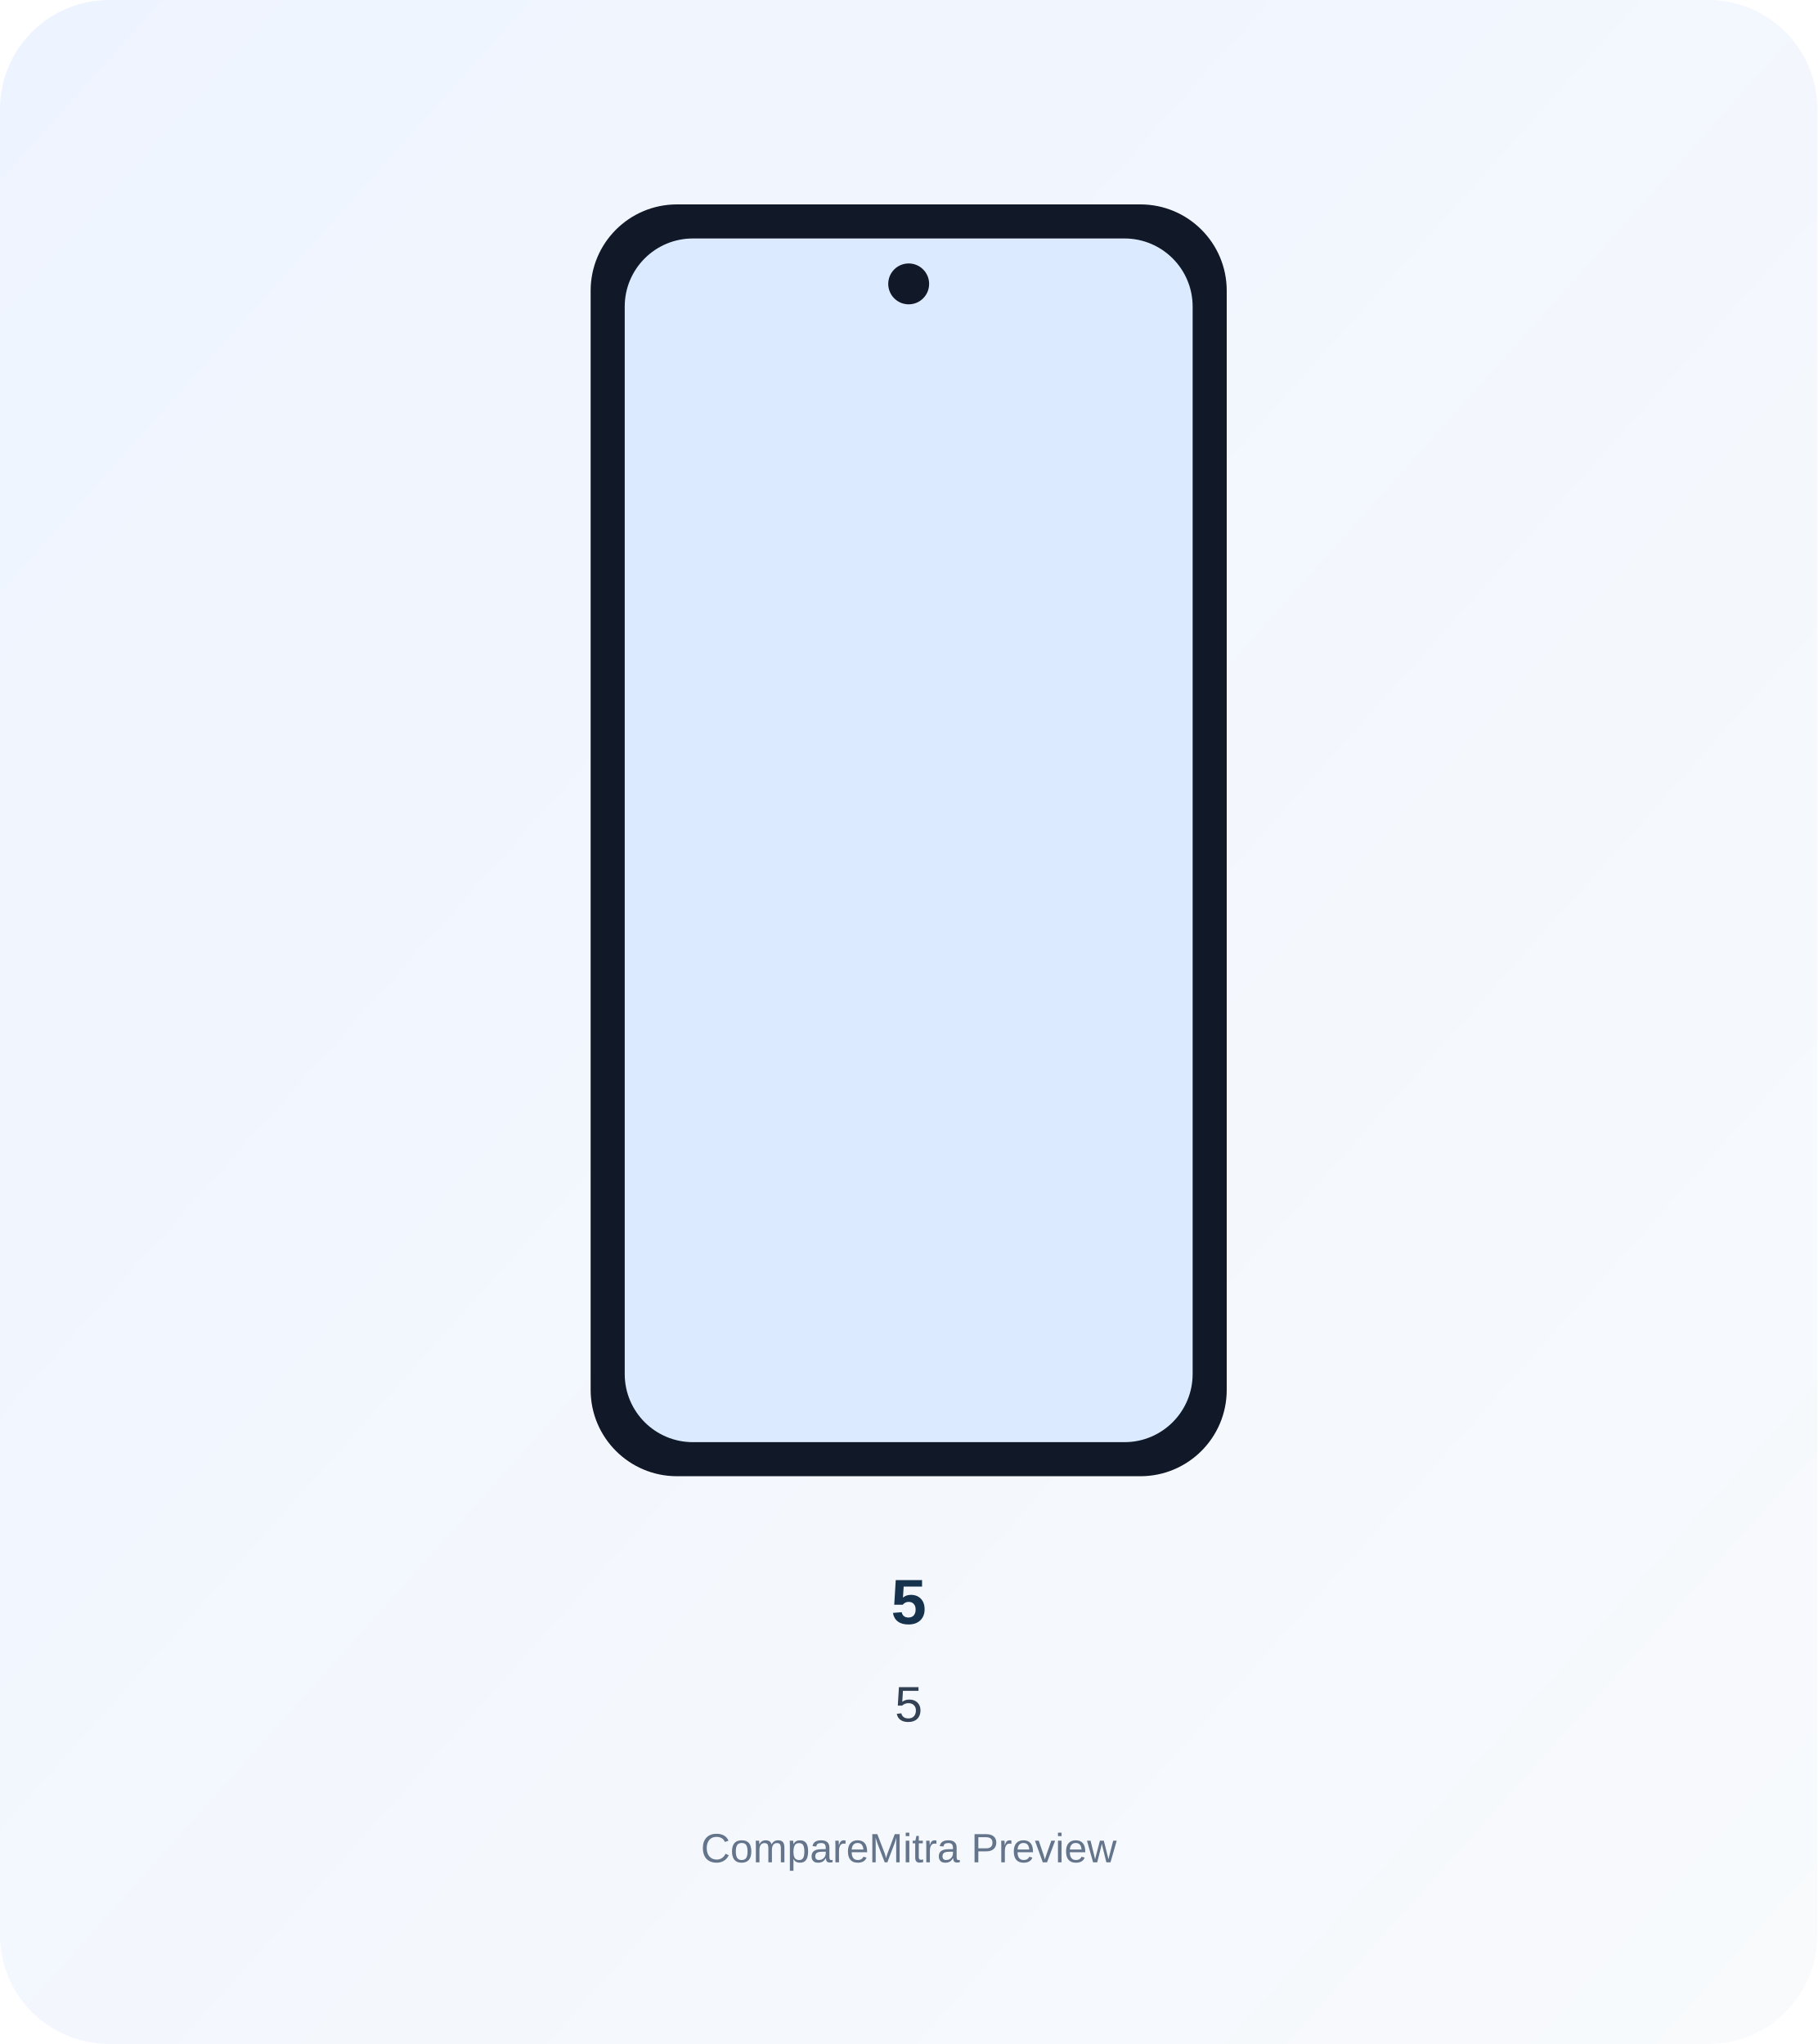
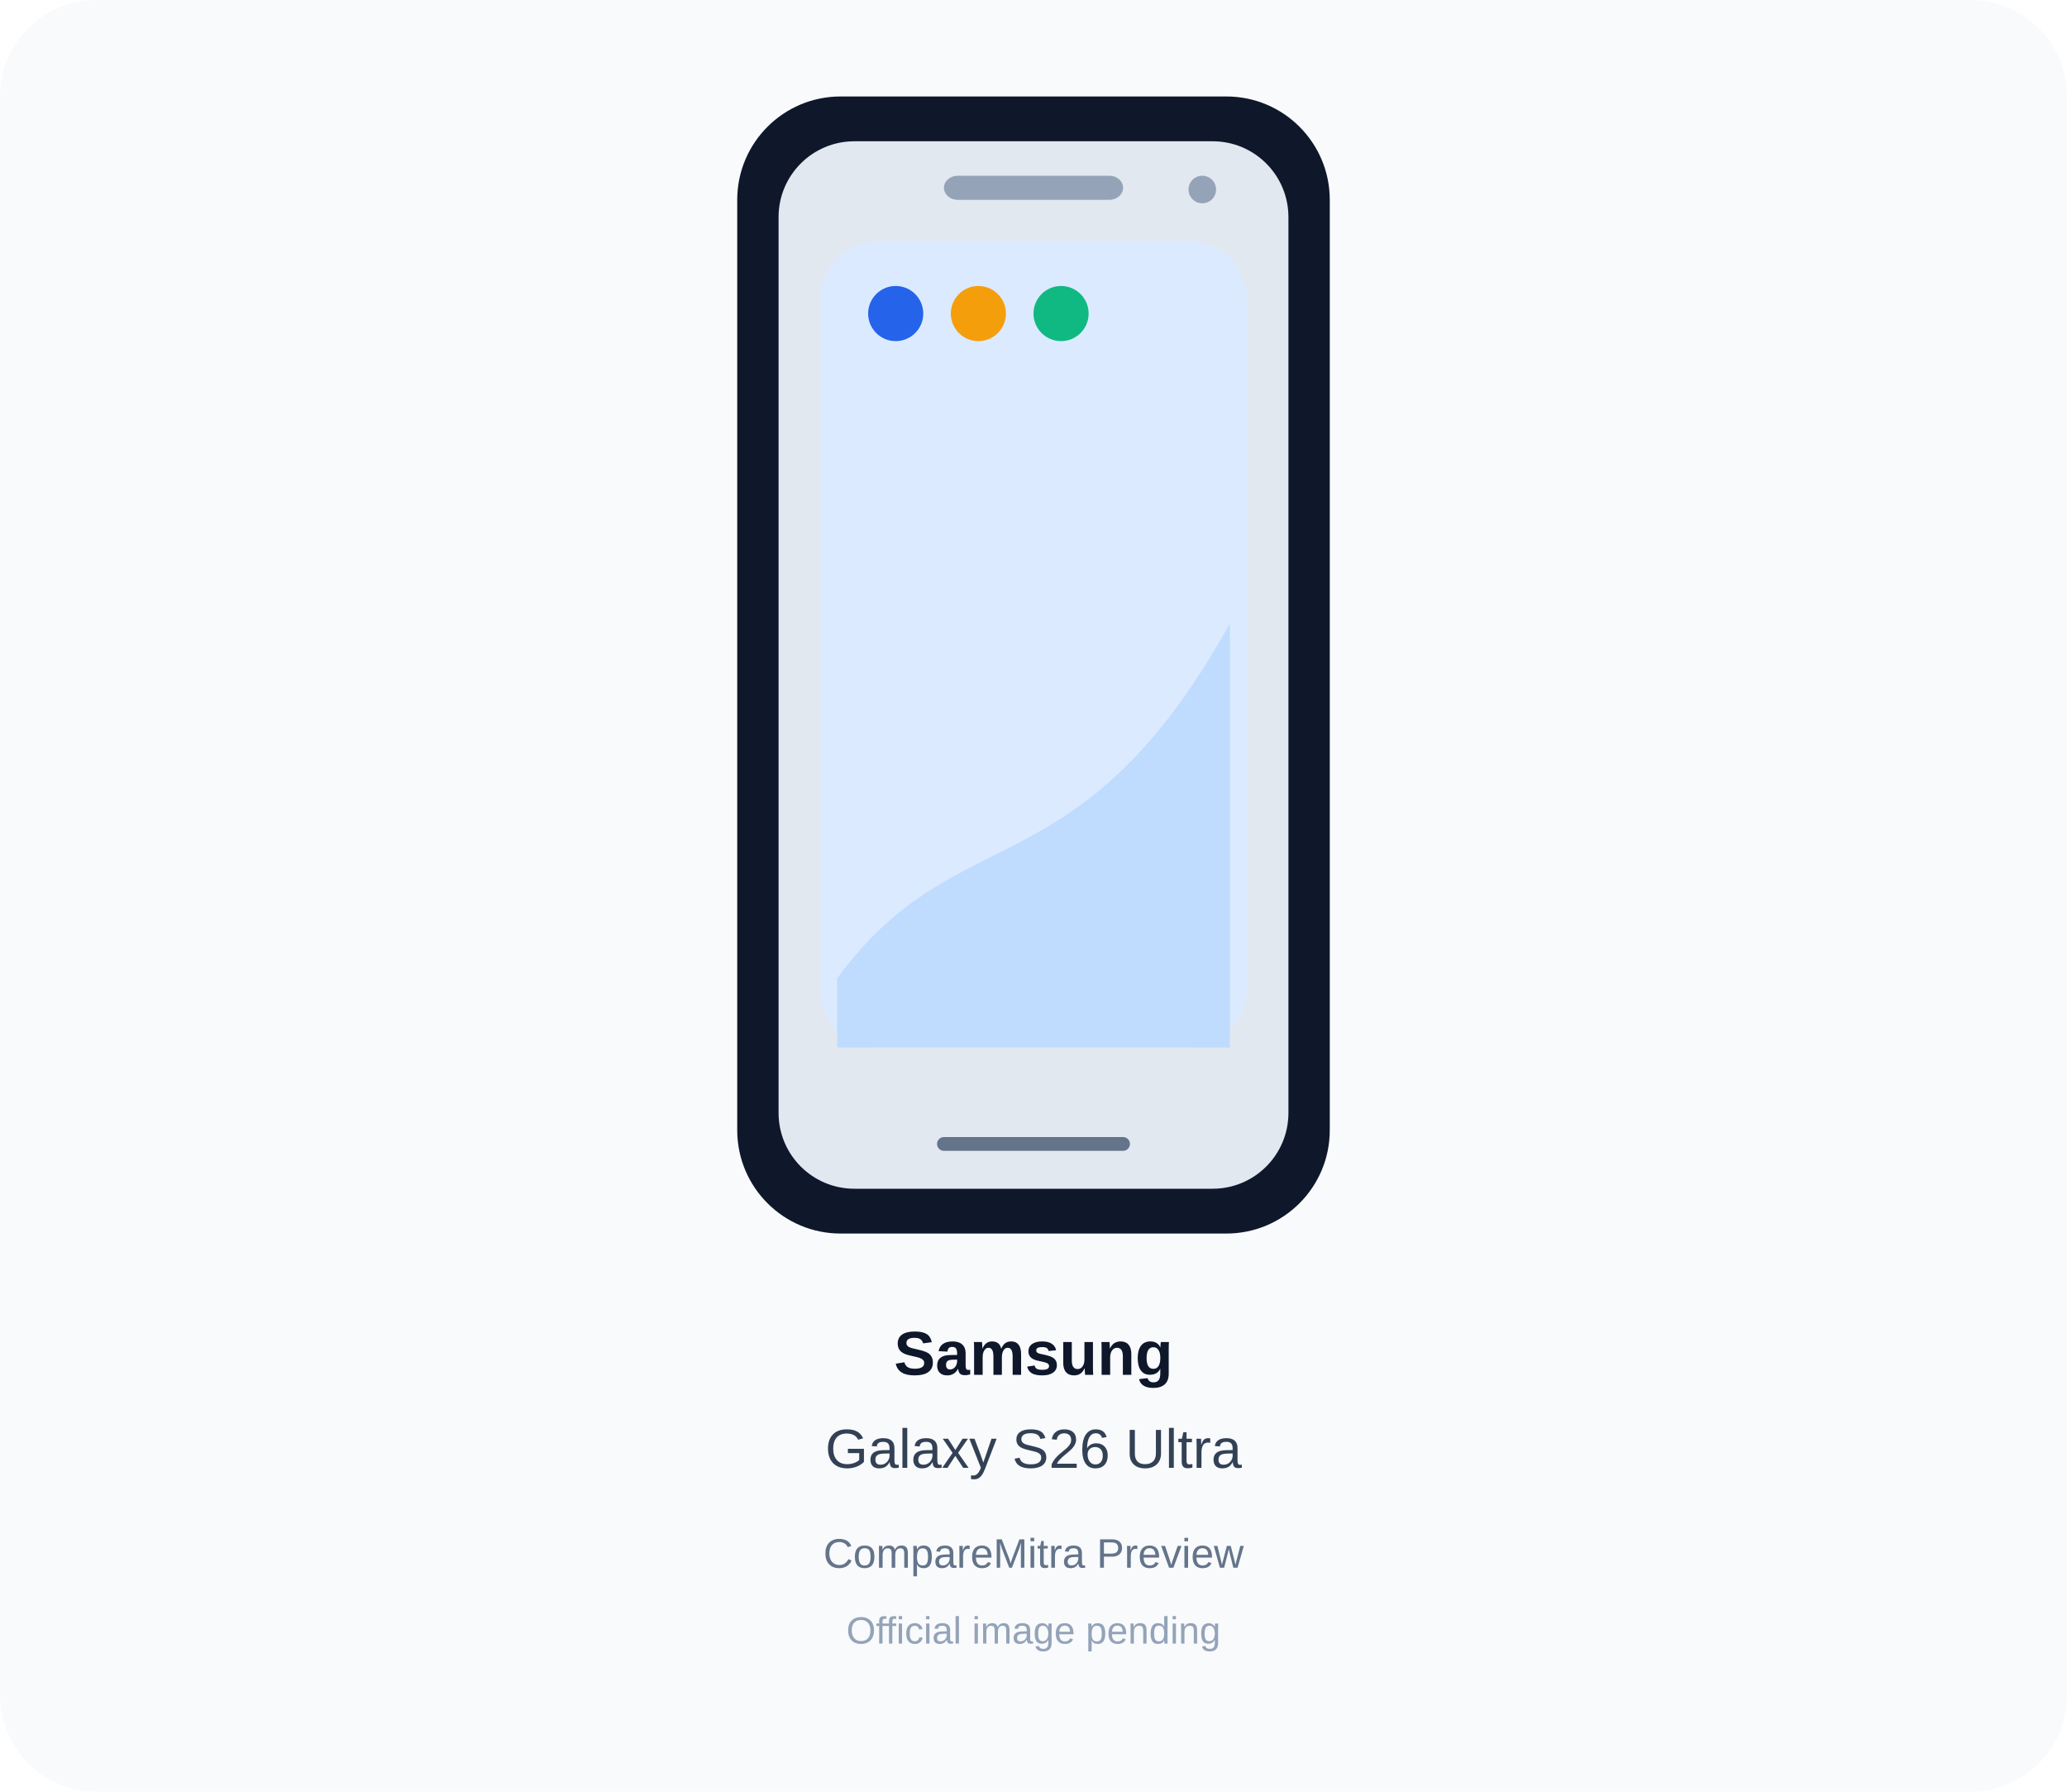
- <svg xmlns="http://www.w3.org/2000/svg" width="800" height="900" viewBox="0 0 800 900">
-   <defs>
-     <linearGradient id="bg" x1="0" y1="0" x2="1" y2="1">
-       <stop offset="0" stop-color="#eef4ff" />
-       <stop offset="1" stop-color="#f8fafc" />
-     </linearGradient>
-   </defs>
-   <rect width="800" height="900" rx="48" fill="url(#bg)" />
-   <rect x="260" y="90" width="280" height="560" rx="38" fill="#111827" />
-   <rect x="275" y="105" width="250" height="530" rx="30" fill="#dbeafe" />
-   <circle cx="400" cy="125" r="9" fill="#111827" />
-   <text x="400" y="715" text-anchor="middle" font-family="Arial,sans-serif" font-size="28" font-weight="700" fill="#17324d">5</text>
-   <text x="400" y="758" text-anchor="middle" font-family="Arial,sans-serif" font-size="22" fill="#334155">5</text>
-   <text x="400" y="820" text-anchor="middle" font-family="Arial,sans-serif" font-size="18" fill="#64748b">CompareMitra Preview</text>
+ <svg xmlns="http://www.w3.org/2000/svg" width="600" height="520" viewBox="0 0 600 520" role="img" aria-label="Samsung Galaxy S26 Ultra — CompareMitra preview">
+   <rect width="600" height="520" rx="28" fill="#f8fafc" />
+   <rect x="214" y="28" width="172" height="330" rx="30" fill="#0f172a" />
+   <rect x="226" y="41" width="148" height="304" rx="22" fill="#e2e8f0" />
+   <rect x="274" y="51" width="52" height="7" rx="4" fill="#94a3b8" />
+   <circle cx="349" cy="55" r="4" fill="#94a3b8" />
+   <rect x="238" y="70" width="124" height="234" rx="17" fill="#dbeafe" />
+   <circle cx="260" cy="91" r="8" fill="#2563eb" />
+   <circle cx="284" cy="91" r="8" fill="#f59e0b" />
+   <circle cx="308" cy="91" r="8" fill="#10b981" />
+   <path d="M243 284 C278 236 313 260 357 181 L357 304 L243 304 Z" fill="#bfdbfe" />
+   <rect x="272" y="330" width="56" height="4" rx="2" fill="#64748b" />
+   <text x="300" y="399" text-anchor="middle" font-family="Arial,Helvetica,sans-serif" font-size="18" font-weight="700" fill="#0f172a">Samsung</text>
+   <text x="300" y="426" text-anchor="middle" font-family="Arial,Helvetica,sans-serif" font-size="16" fill="#334155">Galaxy S26 Ultra</text>
+   <text x="300" y="455" text-anchor="middle" font-family="Arial,Helvetica,sans-serif" font-size="12" fill="#64748b">CompareMitra Preview</text>
+   <text x="300" y="477" text-anchor="middle" font-family="Arial,Helvetica,sans-serif" font-size="11" fill="#94a3b8">Official image pending</text>
</svg>
